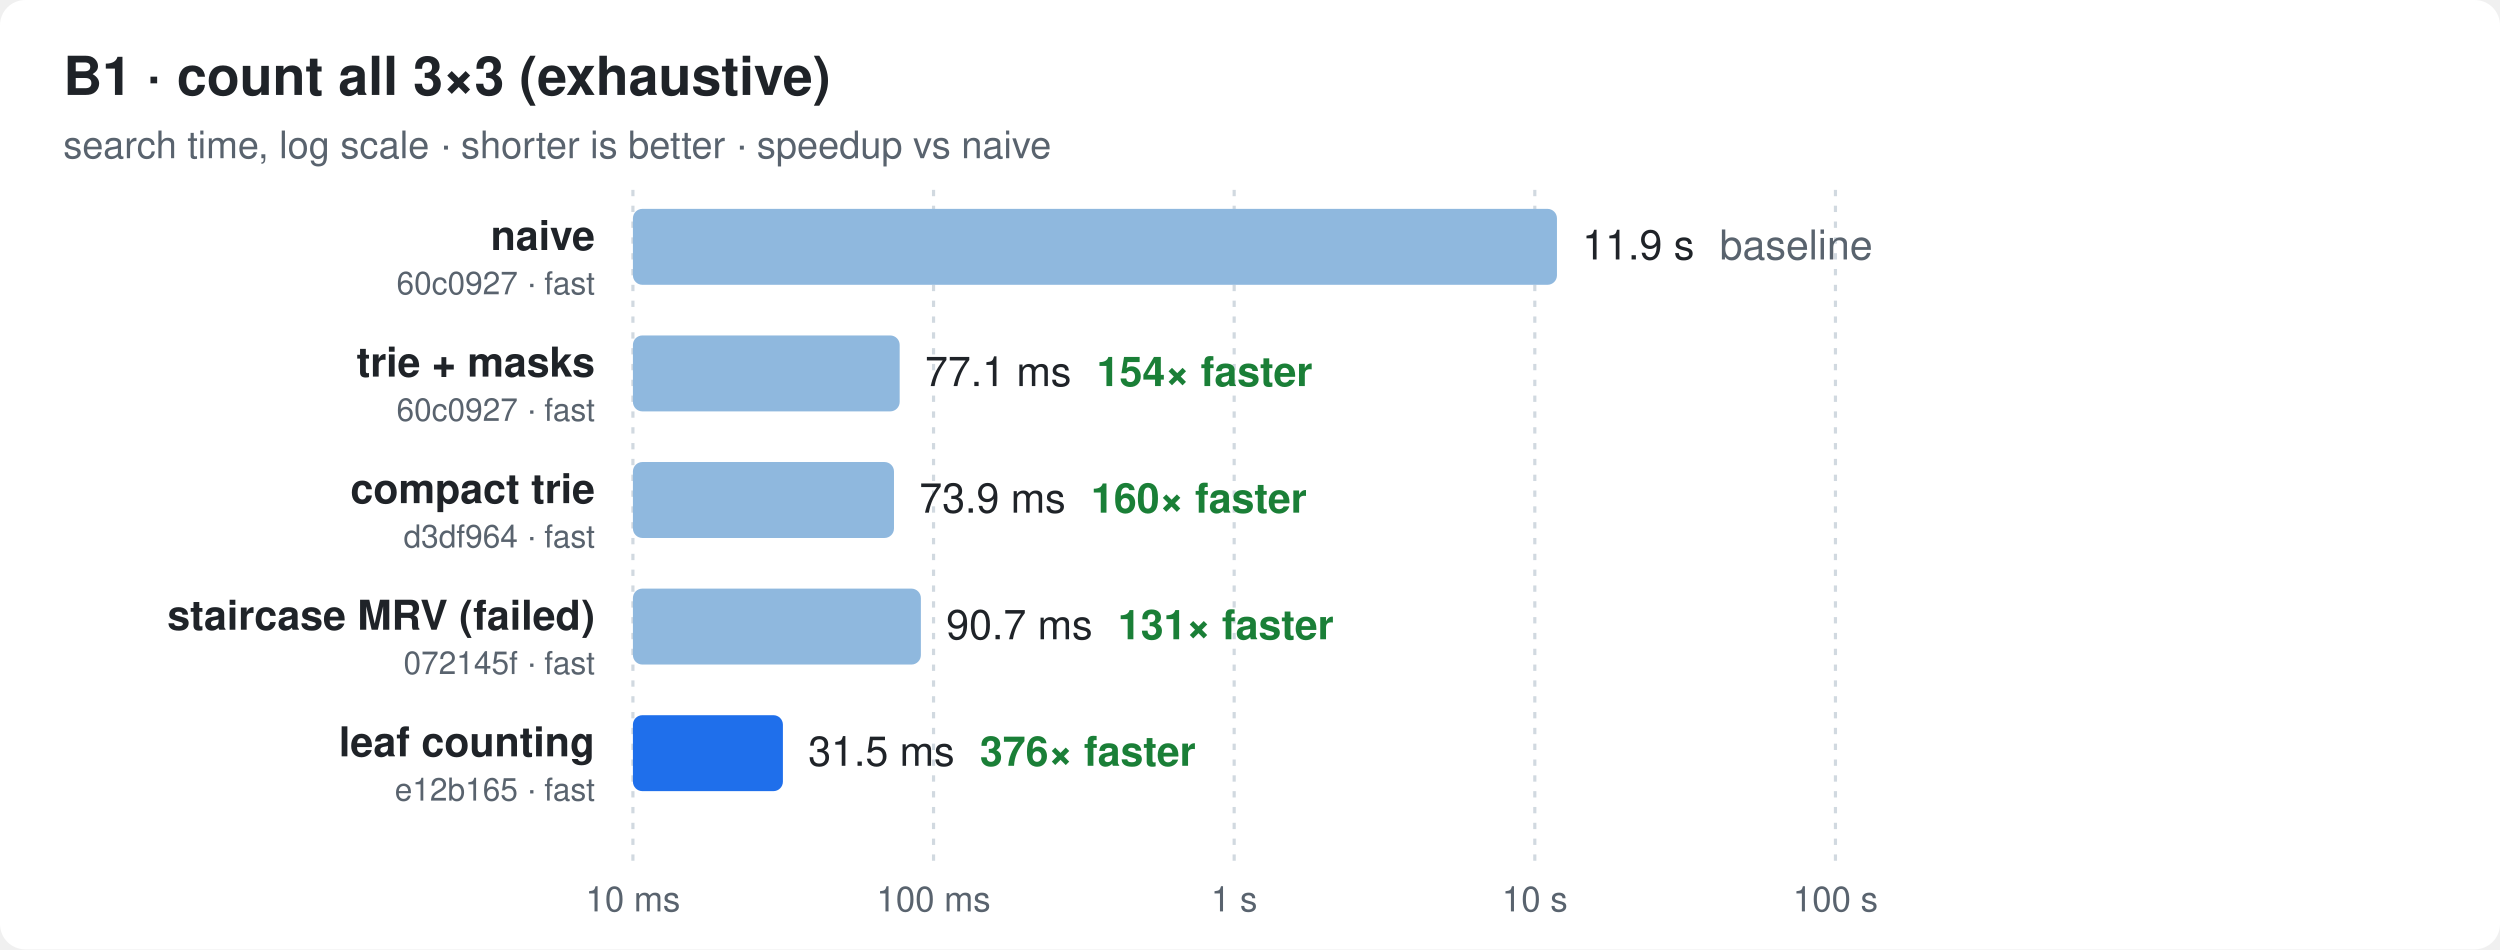
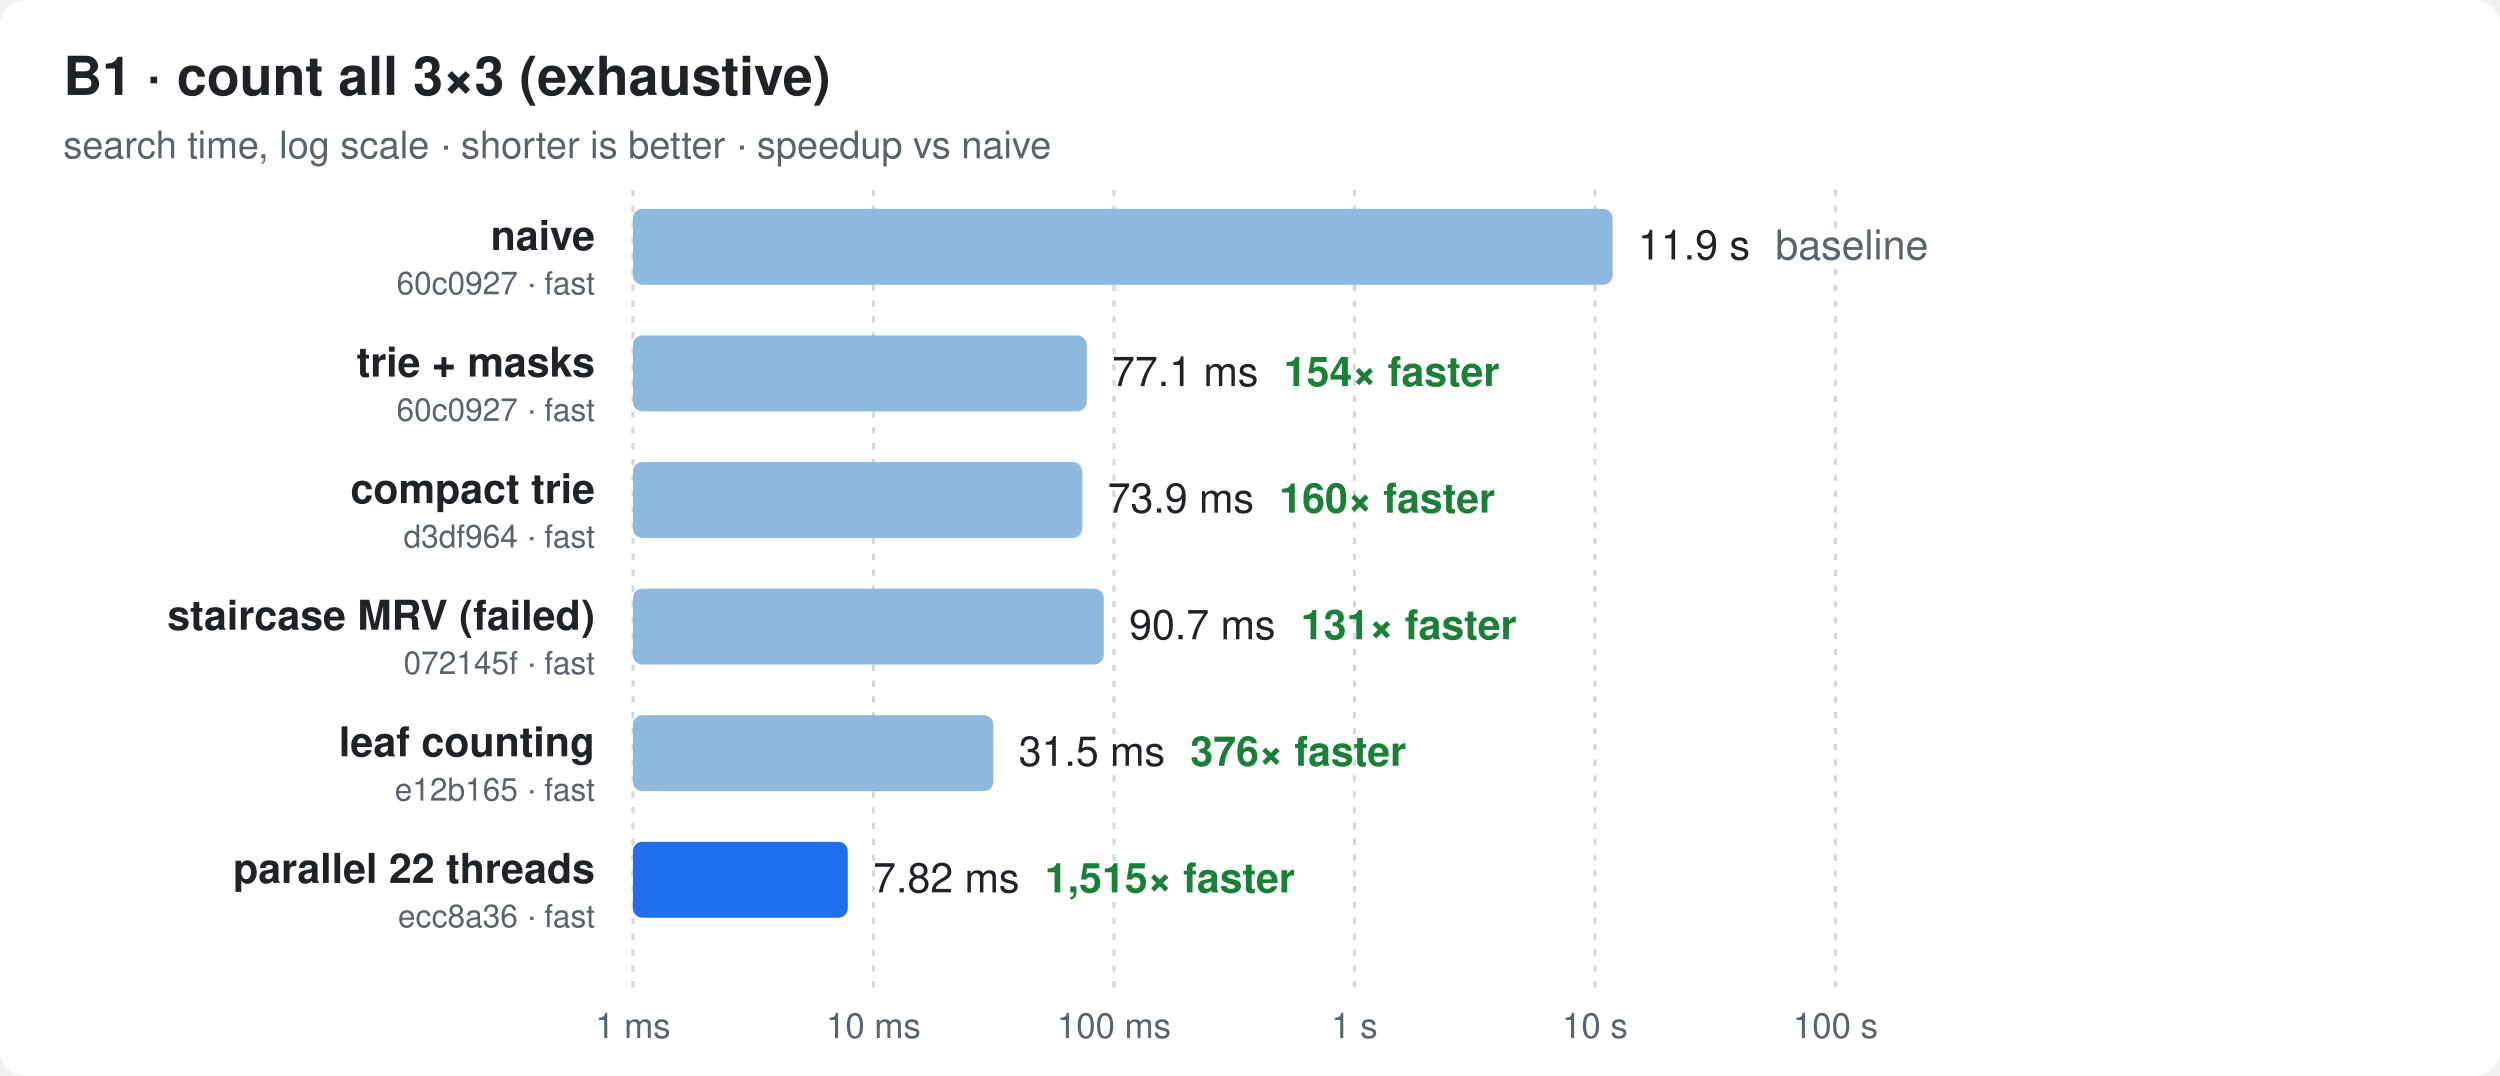
- <svg xmlns="http://www.w3.org/2000/svg" width="790" height="300" viewBox="0 0 790 300" font-family="ui-sans-serif,-apple-system,Segoe UI,Helvetica,Arial,sans-serif">
+ <svg xmlns="http://www.w3.org/2000/svg" width="790" height="340" viewBox="0 0 790 340" font-family="ui-sans-serif,-apple-system,Segoe UI,Helvetica,Arial,sans-serif">
  <style>
  .bg{fill:#ffffff} .t{fill:#1f2328} .m{fill:#59636e} .g{stroke:#d1d9e0}
  .bar{fill:#8fb8de} .best{fill:#1f6feb} .x{fill:#1a7f37;font-weight:600}
  @media (prefers-color-scheme: dark){
    .bg{fill:#0d1117} .t{fill:#e6edf3} .m{fill:#9198a1} .g{stroke:#30363d}
    .bar{fill:#2f5f8f} .best{fill:#4493f8} .x{fill:#3fb950}
  }
</style>
-   <rect class="bg" width="790" height="300" rx="8" />
+   <rect class="bg" width="790" height="340" rx="8" />
  <text class="t" x="20" y="30" font-size="17" font-weight="700">B1 · count all 3×3 (exhaustive)</text>
  <text class="m" x="20" y="50" font-size="12">search time, log scale · shorter is better · speedup vs naive</text>
-   <line class="g" x1="200.0" x2="200.0" y1="60" y2="272" stroke-dasharray="2 3" />
-   <text class="m" x="200.0" y="288" font-size="11" text-anchor="middle">10 ms</text>
-   <line class="g" x1="295.0" x2="295.0" y1="60" y2="272" stroke-dasharray="2 3" />
-   <text class="m" x="295.0" y="288" font-size="11" text-anchor="middle">100 ms</text>
-   <line class="g" x1="390.0" x2="390.0" y1="60" y2="272" stroke-dasharray="2 3" />
-   <text class="m" x="390.0" y="288" font-size="11" text-anchor="middle">1 s</text>
-   <line class="g" x1="485.0" x2="485.0" y1="60" y2="272" stroke-dasharray="2 3" />
-   <text class="m" x="485.0" y="288" font-size="11" text-anchor="middle">10 s</text>
-   <line class="g" x1="580.0" x2="580.0" y1="60" y2="272" stroke-dasharray="2 3" />
-   <text class="m" x="580.0" y="288" font-size="11" text-anchor="middle">100 s</text>
+   <line class="g" x1="200.0" x2="200.0" y1="60" y2="312" stroke-dasharray="2 3" />
+   <text class="m" x="200.0" y="328" font-size="11" text-anchor="middle">1 ms</text>
+   <line class="g" x1="276.0" x2="276.0" y1="60" y2="312" stroke-dasharray="2 3" />
+   <text class="m" x="276.0" y="328" font-size="11" text-anchor="middle">10 ms</text>
+   <line class="g" x1="352.0" x2="352.0" y1="60" y2="312" stroke-dasharray="2 3" />
+   <text class="m" x="352.0" y="328" font-size="11" text-anchor="middle">100 ms</text>
+   <line class="g" x1="428.0" x2="428.0" y1="60" y2="312" stroke-dasharray="2 3" />
+   <text class="m" x="428.0" y="328" font-size="11" text-anchor="middle">1 s</text>
+   <line class="g" x1="504.0" x2="504.0" y1="60" y2="312" stroke-dasharray="2 3" />
+   <text class="m" x="504.0" y="328" font-size="11" text-anchor="middle">10 s</text>
+   <line class="g" x1="580.0" x2="580.0" y1="60" y2="312" stroke-dasharray="2 3" />
+   <text class="m" x="580.0" y="328" font-size="11" text-anchor="middle">100 s</text>
  <text class="t" x="188" y="79.0" font-size="13" font-weight="600" text-anchor="end">naive</text>
  <text class="m" x="188" y="93.0" font-size="10" text-anchor="end">60c0927 · fast</text>
-   <rect class="bar" x="200" y="66" width="292.0" height="24" rx="3" />
-   <text class="t" x="500.0" y="82.0" font-size="13">11.9 s<tspan class="m" dx="8">baseline</tspan>
+   <rect class="bar" x="200" y="66" width="309.6" height="24" rx="3" />
+   <text class="t" x="517.6" y="82.0" font-size="13">11.9 s<tspan class="m" dx="8">baseline</tspan>
  </text>
  <text class="t" x="188" y="119.0" font-size="13" font-weight="600" text-anchor="end">trie + masks</text>
  <text class="m" x="188" y="133.0" font-size="10" text-anchor="end">60c0927 · fast</text>
-   <rect class="bar" x="200" y="106" width="84.3" height="24" rx="3" />
-   <text class="t" x="292.3" y="122.0" font-size="13">77.1 ms<tspan class="x" dx="8">154× faster</tspan>
+   <rect class="bar" x="200" y="106" width="143.4" height="24" rx="3" />
+   <text class="t" x="351.4" y="122.0" font-size="13">77.1 ms<tspan class="x" dx="8">154× faster</tspan>
  </text>
  <text class="t" x="188" y="159.0" font-size="13" font-weight="600" text-anchor="end">compact trie</text>
  <text class="m" x="188" y="173.0" font-size="10" text-anchor="end">d3df964 · fast</text>
-   <rect class="bar" x="200" y="146" width="82.5" height="24" rx="3" />
-   <text class="t" x="290.5" y="162.0" font-size="13">73.9 ms<tspan class="x" dx="8">160× faster</tspan>
+   <rect class="bar" x="200" y="146" width="142.0" height="24" rx="3" />
+   <text class="t" x="350.0" y="162.0" font-size="13">73.9 ms<tspan class="x" dx="8">160× faster</tspan>
  </text>
  <text class="t" x="188" y="199.0" font-size="13" font-weight="600" text-anchor="end">staircase MRV (failed)</text>
  <text class="m" x="188" y="213.0" font-size="10" text-anchor="end">072145f · fast</text>
-   <rect class="bar" x="200" y="186" width="91.0" height="24" rx="3" />
-   <text class="t" x="299.0" y="202.0" font-size="13">90.7 ms<tspan class="x" dx="8">131× faster</tspan>
+   <rect class="bar" x="200" y="186" width="148.8" height="24" rx="3" />
+   <text class="t" x="356.8" y="202.0" font-size="13">90.7 ms<tspan class="x" dx="8">131× faster</tspan>
  </text>
  <text class="t" x="188" y="239.0" font-size="13" font-weight="600" text-anchor="end">leaf counting</text>
  <text class="m" x="188" y="253.0" font-size="10" text-anchor="end">e12b165 · fast</text>
-   <rect class="best" x="200" y="226" width="47.4" height="24" rx="3" />
-   <text class="t" x="255.4" y="242.0" font-size="13">31.5 ms<tspan class="x" dx="8">376× faster</tspan>
+   <rect class="bar" x="200" y="226" width="113.9" height="24" rx="3" />
+   <text class="t" x="321.9" y="242.0" font-size="13">31.5 ms<tspan class="x" dx="8">376× faster</tspan>
+   </text>
+   <text class="t" x="188" y="279.0" font-size="13" font-weight="600" text-anchor="end">parallel 22 threads</text>
+   <text class="m" x="188" y="293.0" font-size="10" text-anchor="end">ecc8a36 · fast</text>
+   <rect class="best" x="200" y="266" width="67.9" height="24" rx="3" />
+   <text class="t" x="275.9" y="282.0" font-size="13">7.82 ms<tspan class="x" dx="8">1,515× faster</tspan>
  </text>
</svg>
